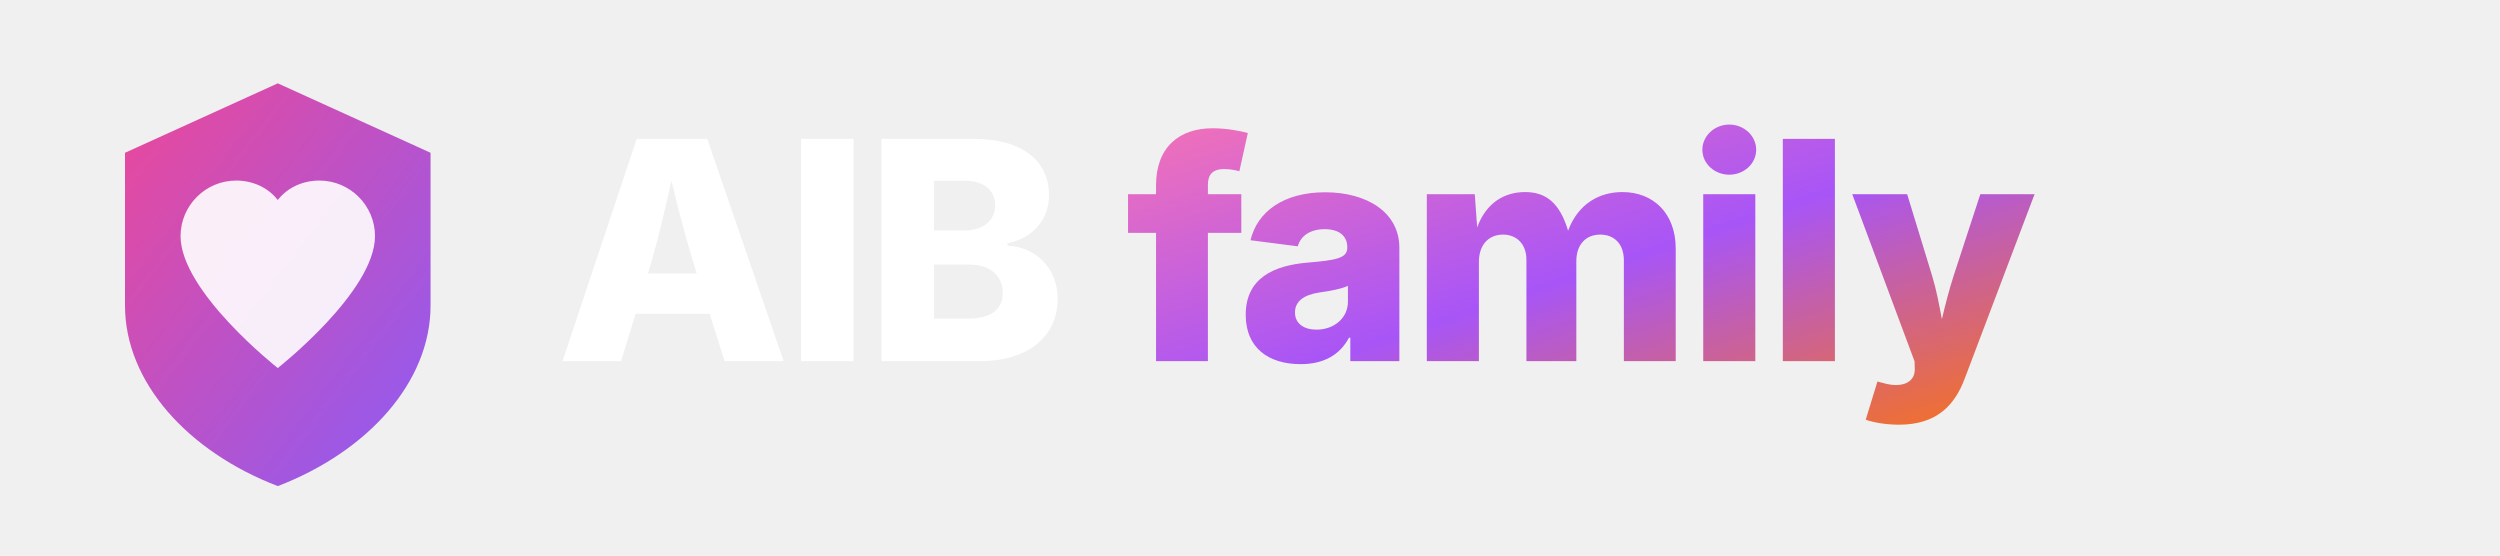
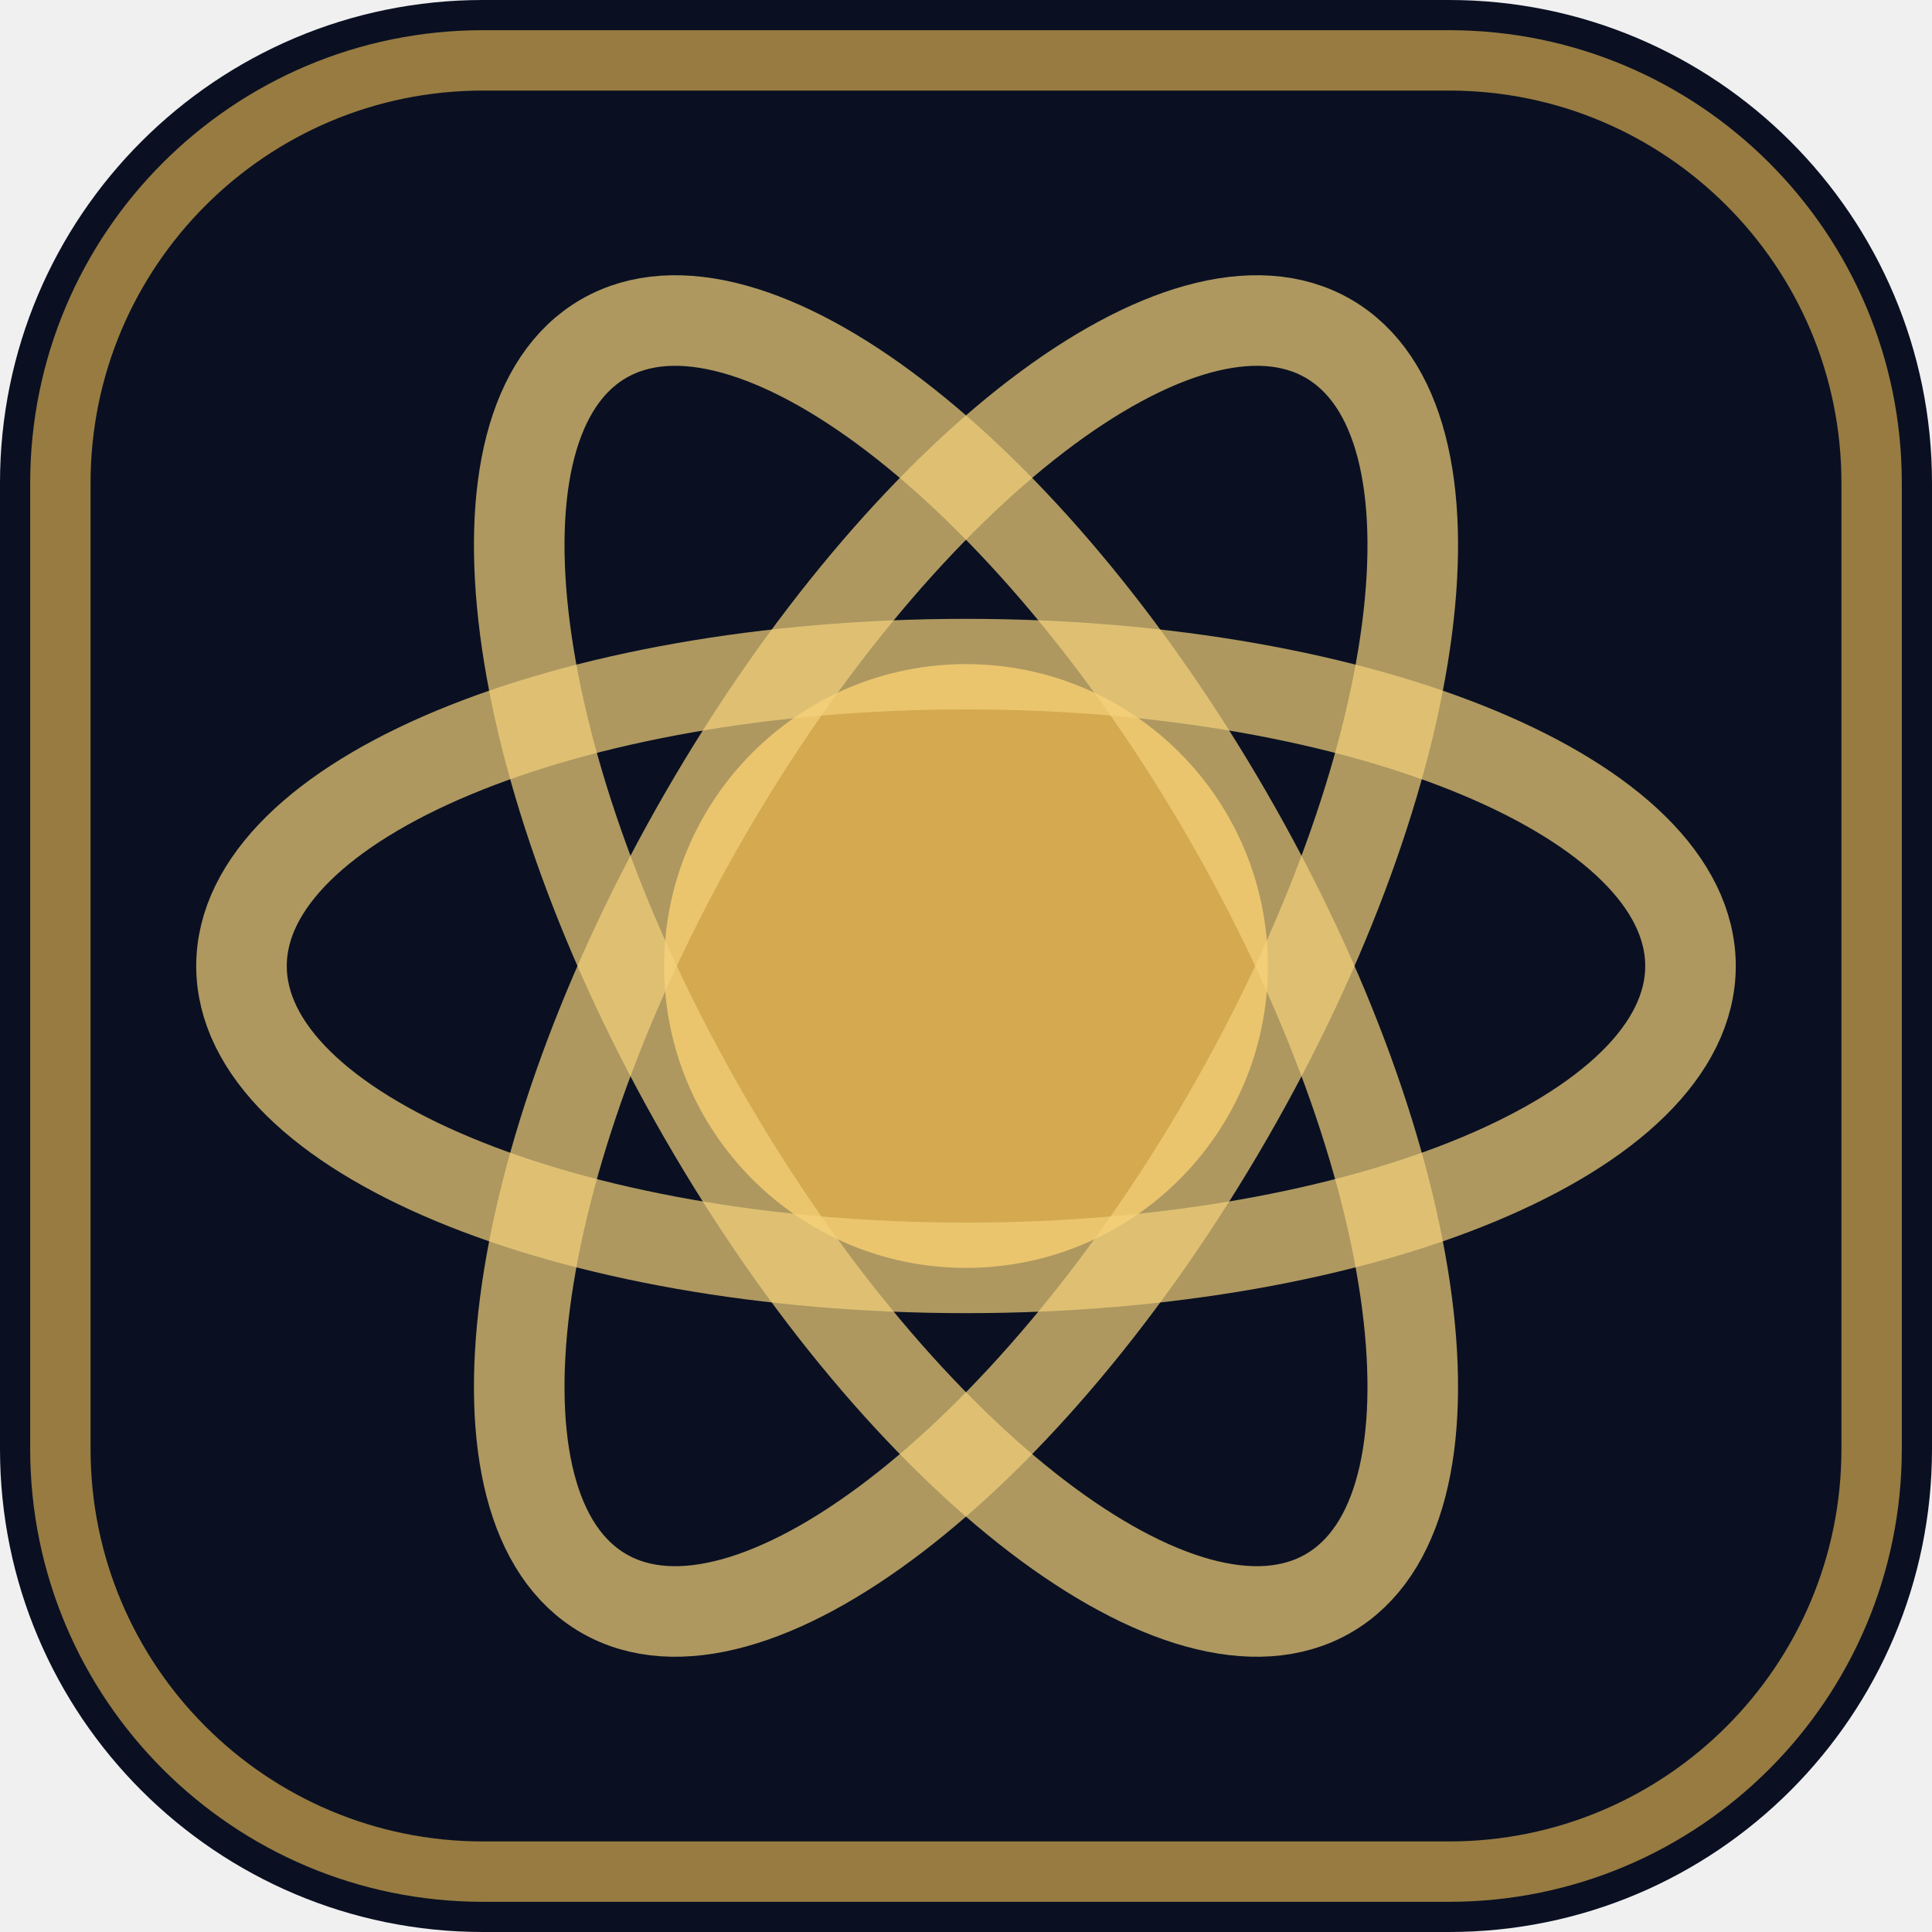
- <svg xmlns="http://www.w3.org/2000/svg" width="180" height="40" viewBox="0 0 180 40" fill="none">
-   <defs>
-     <linearGradient id="fam-grad" x1="0" y1="0" x2="1" y2="1">
-       <stop offset="0%" stop-color="#f472b6" />
-       <stop offset="50%" stop-color="#a855f7" />
-       <stop offset="100%" stop-color="#f97316" />
-     </linearGradient>
-     <linearGradient id="fam-icon" x1="0" y1="0" x2="1" y2="1">
-       <stop offset="0%" stop-color="#ec4899" />
-       <stop offset="100%" stop-color="#8b5cf6" />
-     </linearGradient>
-   </defs>
-   <path d="M20 6L31 11V22C31 27.5 26.5 32.5 20 35C13.5 32.5 9 27.5 9 22V11L20 6Z" fill="url(#fam-icon)" />
-   <path d="M20 26.5C20 26.5 13 21 13 17C13 14.8 14.8 13 17 13C18.2 13 19.3 13.5 20 14.4C20.7 13.5 21.8 13 23 13C25.2 13 27 14.8 27 17C27 21 20 26.5 20 26.5Z" fill="white" fill-opacity="0.9" />
-   <text x="40" y="26" font-family="'Plus Jakarta Sans', Inter, system-ui, sans-serif" font-size="22" font-weight="800" fill="white" letter-spacing="-0.5">AIB</text>
-   <text x="81" y="26" font-family="'Plus Jakarta Sans', Inter, system-ui, sans-serif" font-size="22" font-weight="800" fill="url(#fam-grad)" letter-spacing="-0.5">family</text>
+ <svg xmlns="http://www.w3.org/2000/svg" width="32" height="32" viewBox="0 0 32 32" fill="none">
+   <rect width="32" height="32" rx="8" fill="#0a1022" />
+   <rect x="1" y="1" width="30" height="30" rx="7" fill="none" stroke="#d4a94f" stroke-opacity="0.7" />
+   <circle cx="16" cy="16" r="5" fill="#d4a94f" />
+   <ellipse cx="16" cy="16" rx="12" ry="5" fill="none" stroke="#f3d27a" stroke-width="1.5" opacity="0.7" />
+   <ellipse cx="16" cy="16" rx="12" ry="5" fill="none" stroke="#f3d27a" stroke-width="1.5" opacity="0.7" transform="rotate(60 16 16)" />
+   <ellipse cx="16" cy="16" rx="12" ry="5" fill="none" stroke="#f3d27a" stroke-width="1.5" opacity="0.7" transform="rotate(120 16 16)" />
</svg>
